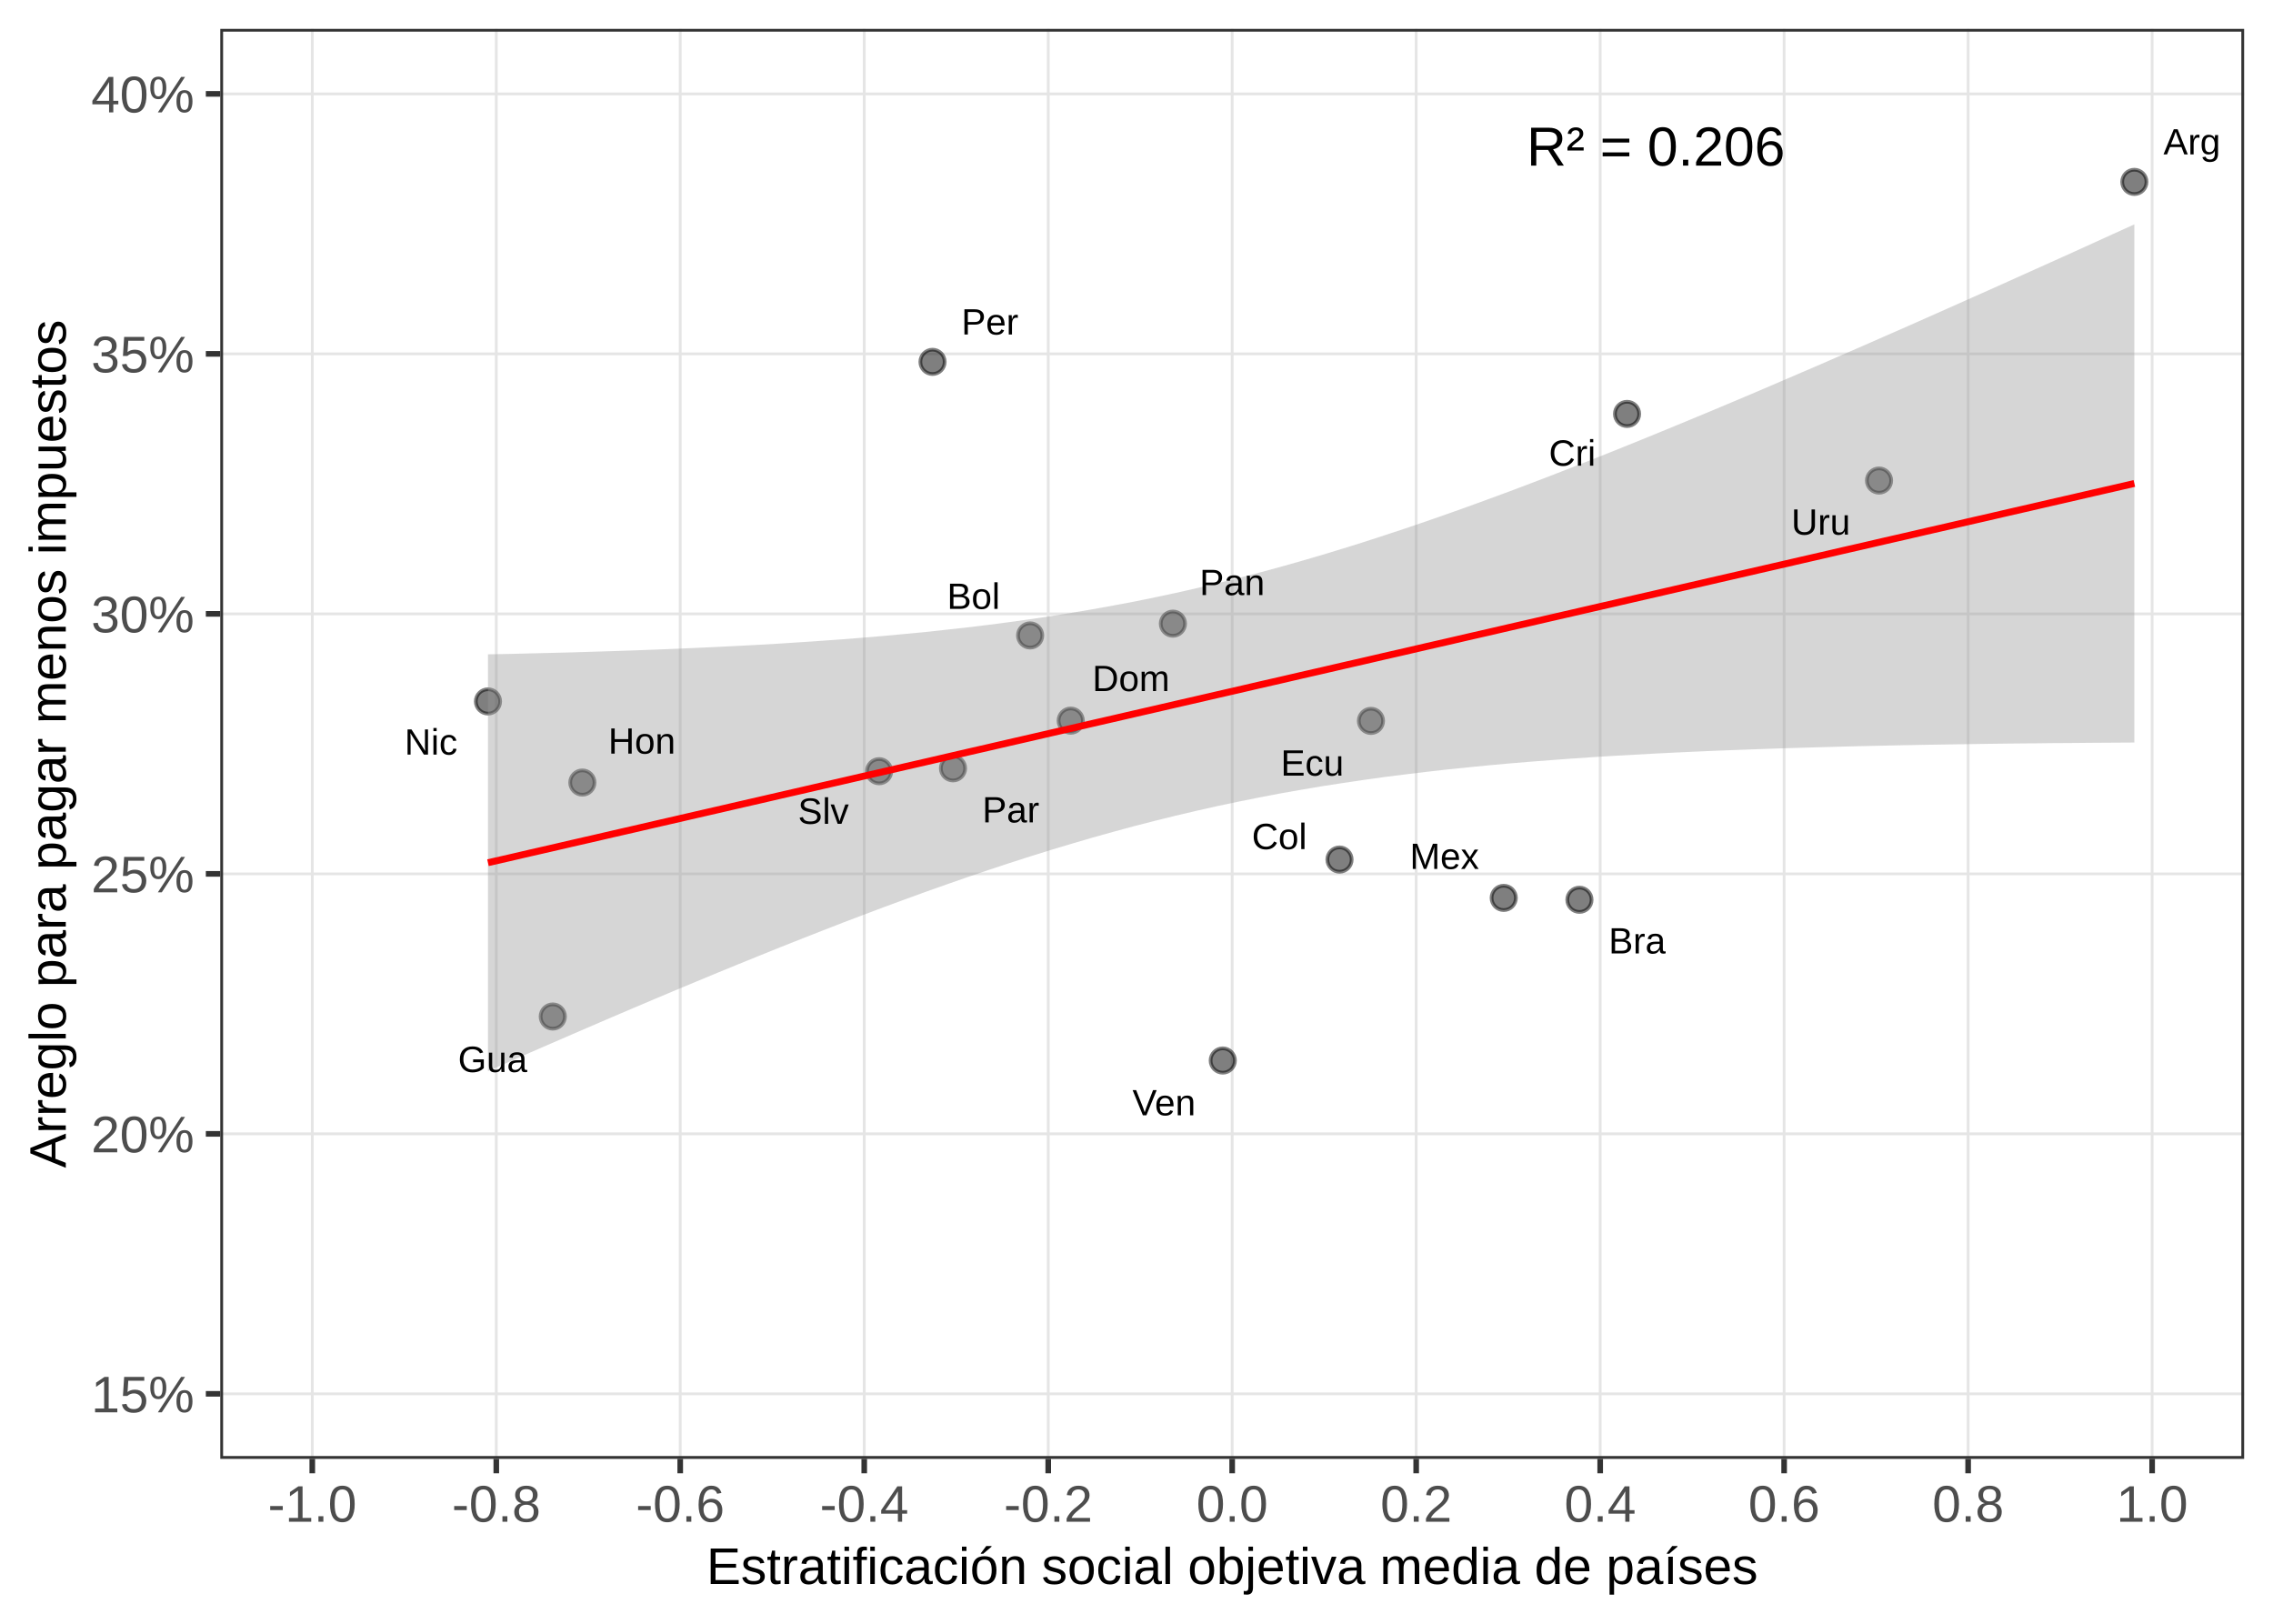
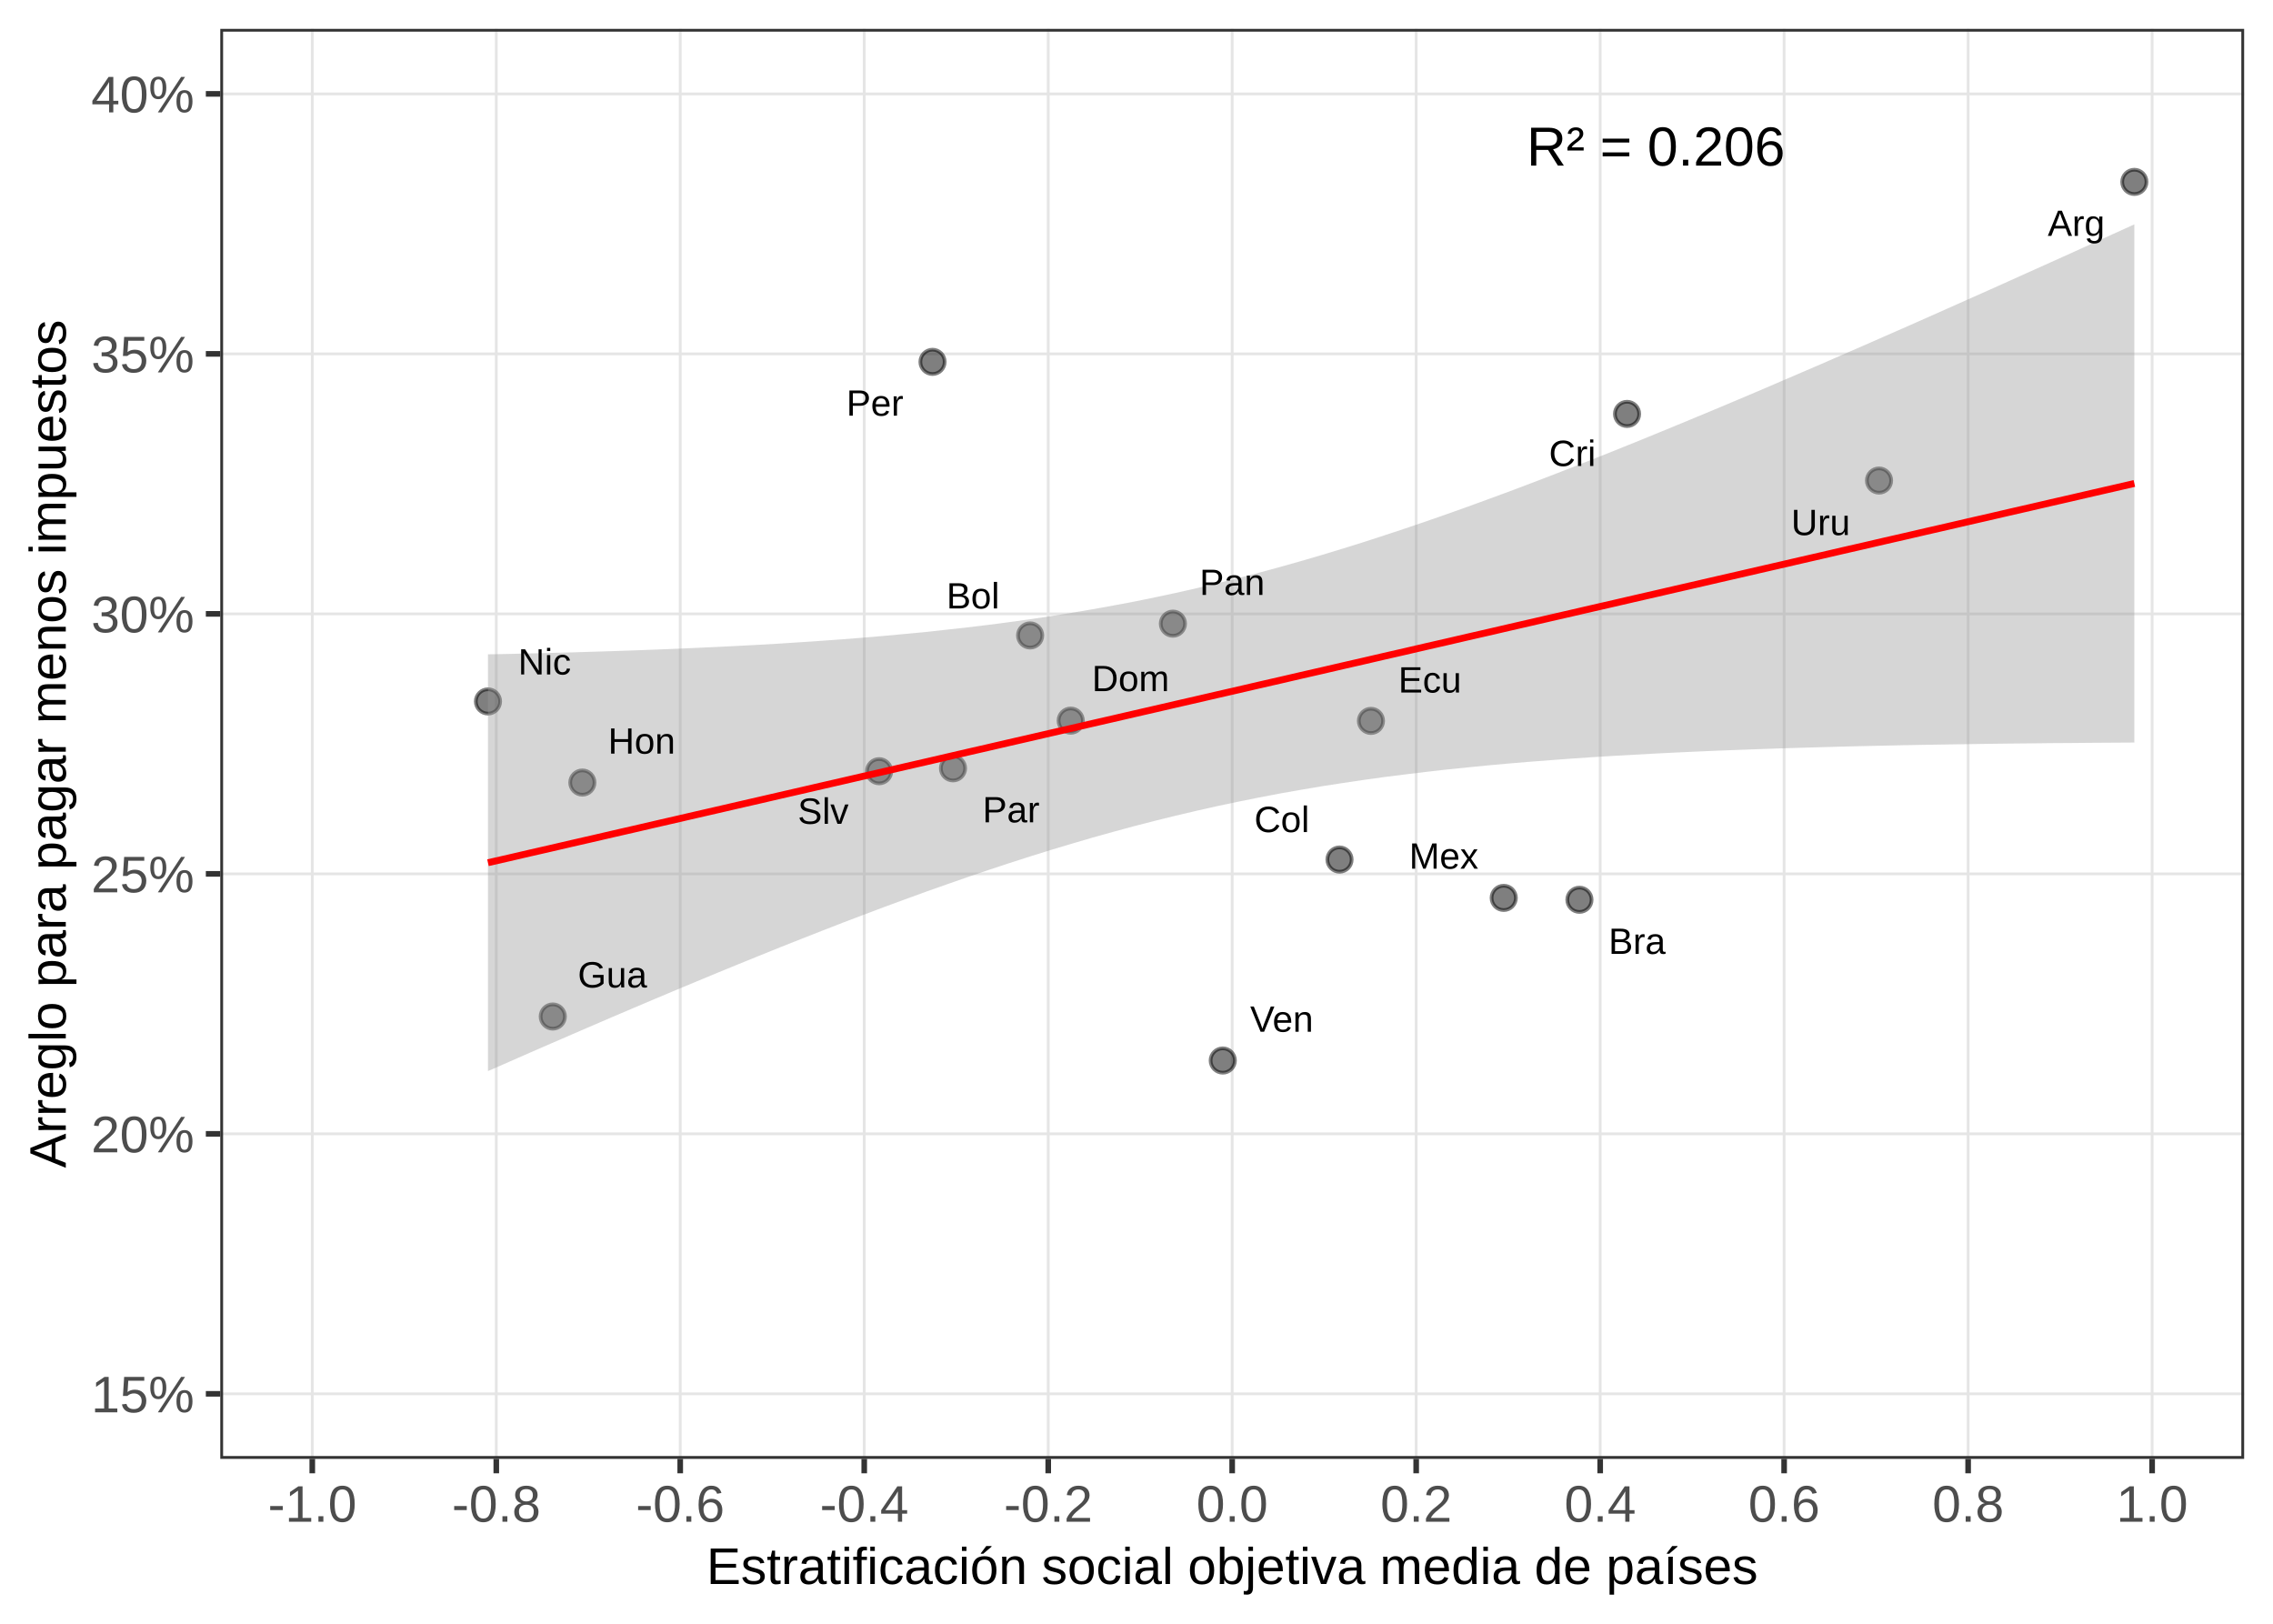
<svg xmlns="http://www.w3.org/2000/svg" width="352.80pt" height="252.00pt" viewBox="0 0 352.80 252.00">
  <g class="svglite">
    <defs>
      <style type="text/css">
    .svglite line, .svglite polyline, .svglite polygon, .svglite path, .svglite rect, .svglite circle {
      fill: none;
      stroke: #000000;
      stroke-linecap: round;
      stroke-linejoin: round;
      stroke-miterlimit: 10.00;
    }
    .svglite text {
      white-space: pre;
    }
    .svglite g.glyphgroup path {
      fill: inherit;
      stroke: none;
    }
  </style>
    </defs>
    <rect width="100%" height="100%" style="stroke: none; fill: #FFFFFF;" />
    <defs>
      <clipPath id="cpMC4wMHwzNTIuODB8MC4wMHwyNTIuMDA=">
        <rect x="0.00" y="0.00" width="352.80" height="252.00" />
      </clipPath>
    </defs>
    <g clip-path="url(#cpMC4wMHwzNTIuODB8MC4wMHwyNTIuMDA=)">
      <rect x="-0" y="0.00" width="352.80" height="252.00" style="stroke-width: 0.87; stroke: #FFFFFF; fill: #FFFFFF;" />
    </g>
    <defs>
      <clipPath id="cpMzQuMTl8MzQ4LjMyfDQuNDh8MjI2LjQx">
        <rect x="34.19" y="4.48" width="314.13" height="221.93" />
      </clipPath>
    </defs>
    <g clip-path="url(#cpMzQuMTl8MzQ4LjMyfDQuNDh8MjI2LjQx)">
      <rect x="34.19" y="4.48" width="314.13" height="221.93" style="stroke-width: 0.87; stroke: none; fill: #FFFFFF;" />
      <polyline points="34.19,216.32 348.32,216.32 " style="stroke-width: 0.43; stroke: #E5E5E5; stroke-linecap: butt;" />
      <polyline points="34.19,175.97 348.32,175.97 " style="stroke-width: 0.43; stroke: #E5E5E5; stroke-linecap: butt;" />
      <polyline points="34.19,135.62 348.32,135.62 " style="stroke-width: 0.43; stroke: #E5E5E5; stroke-linecap: butt;" />
      <polyline points="34.19,95.27 348.32,95.27 " style="stroke-width: 0.43; stroke: #E5E5E5; stroke-linecap: butt;" />
      <polyline points="34.19,54.92 348.32,54.92 " style="stroke-width: 0.43; stroke: #E5E5E5; stroke-linecap: butt;" />
      <polyline points="34.19,14.57 348.32,14.57 " style="stroke-width: 0.43; stroke: #E5E5E5; stroke-linecap: butt;" />
      <polyline points="48.47,226.41 48.47,4.48 " style="stroke-width: 0.43; stroke: #E5E5E5; stroke-linecap: butt;" />
      <polyline points="77.03,226.41 77.03,4.48 " style="stroke-width: 0.43; stroke: #E5E5E5; stroke-linecap: butt;" />
      <polyline points="105.58,226.41 105.58,4.48 " style="stroke-width: 0.43; stroke: #E5E5E5; stroke-linecap: butt;" />
      <polyline points="134.14,226.41 134.14,4.48 " style="stroke-width: 0.43; stroke: #E5E5E5; stroke-linecap: butt;" />
      <polyline points="162.70,226.41 162.70,4.48 " style="stroke-width: 0.43; stroke: #E5E5E5; stroke-linecap: butt;" />
      <polyline points="191.25,226.41 191.25,4.48 " style="stroke-width: 0.43; stroke: #E5E5E5; stroke-linecap: butt;" />
      <polyline points="219.81,226.41 219.81,4.48 " style="stroke-width: 0.43; stroke: #E5E5E5; stroke-linecap: butt;" />
      <polyline points="248.37,226.41 248.37,4.48 " style="stroke-width: 0.43; stroke: #E5E5E5; stroke-linecap: butt;" />
      <polyline points="276.92,226.41 276.92,4.48 " style="stroke-width: 0.43; stroke: #E5E5E5; stroke-linecap: butt;" />
      <polyline points="305.48,226.41 305.48,4.48 " style="stroke-width: 0.43; stroke: #E5E5E5; stroke-linecap: butt;" />
      <polyline points="334.04,226.41 334.04,4.48 " style="stroke-width: 0.43; stroke: #E5E5E5; stroke-linecap: butt;" />
      <circle cx="331.28" cy="28.23" r="1.89" style="stroke-width: 0.58; stroke: #000000; stroke-opacity: 0.50; fill: #000000; fill-opacity: 0.50;" />
      <circle cx="159.89" cy="98.62" r="1.89" style="stroke-width: 0.58; stroke: #000000; stroke-opacity: 0.50; fill: #000000; fill-opacity: 0.50;" />
      <circle cx="245.15" cy="139.64" r="1.89" style="stroke-width: 0.58; stroke: #000000; stroke-opacity: 0.50; fill: #000000; fill-opacity: 0.50;" />
      <circle cx="207.91" cy="133.40" r="1.89" style="stroke-width: 0.58; stroke: #000000; stroke-opacity: 0.50; fill: #000000; fill-opacity: 0.50;" />
      <circle cx="252.54" cy="64.24" r="1.89" style="stroke-width: 0.58; stroke: #000000; stroke-opacity: 0.50; fill: #000000; fill-opacity: 0.50;" />
      <circle cx="166.19" cy="111.84" r="1.89" style="stroke-width: 0.58; stroke: #000000; stroke-opacity: 0.50; fill: #000000; fill-opacity: 0.50;" />
      <circle cx="212.79" cy="111.88" r="1.89" style="stroke-width: 0.58; stroke: #000000; stroke-opacity: 0.50; fill: #000000; fill-opacity: 0.50;" />
      <circle cx="136.45" cy="119.69" r="1.89" style="stroke-width: 0.58; stroke: #000000; stroke-opacity: 0.50; fill: #000000; fill-opacity: 0.50;" />
      <circle cx="85.80" cy="157.76" r="1.89" style="stroke-width: 0.58; stroke: #000000; stroke-opacity: 0.50; fill: #000000; fill-opacity: 0.50;" />
      <circle cx="90.39" cy="121.45" r="1.89" style="stroke-width: 0.58; stroke: #000000; stroke-opacity: 0.50; fill: #000000; fill-opacity: 0.50;" />
      <circle cx="233.40" cy="139.35" r="1.89" style="stroke-width: 0.58; stroke: #000000; stroke-opacity: 0.50; fill: #000000; fill-opacity: 0.50;" />
      <circle cx="75.74" cy="108.86" r="1.89" style="stroke-width: 0.58; stroke: #000000; stroke-opacity: 0.50; fill: #000000; fill-opacity: 0.50;" />
      <circle cx="182.05" cy="96.79" r="1.89" style="stroke-width: 0.58; stroke: #000000; stroke-opacity: 0.50; fill: #000000; fill-opacity: 0.50;" />
      <circle cx="147.92" cy="119.24" r="1.89" style="stroke-width: 0.58; stroke: #000000; stroke-opacity: 0.50; fill: #000000; fill-opacity: 0.50;" />
      <circle cx="144.74" cy="56.16" r="1.89" style="stroke-width: 0.58; stroke: #000000; stroke-opacity: 0.50; fill: #000000; fill-opacity: 0.50;" />
      <circle cx="291.65" cy="74.58" r="1.89" style="stroke-width: 0.58; stroke: #000000; stroke-opacity: 0.50; fill: #000000; fill-opacity: 0.50;" />
      <circle cx="189.79" cy="164.59" r="1.89" style="stroke-width: 0.58; stroke: #000000; stroke-opacity: 0.50; fill: #000000; fill-opacity: 0.50;" />
      <polygon points="75.74,101.55 78.98,101.49 82.21,101.41 85.45,101.33 88.68,101.25 91.92,101.15 95.15,101.05 98.39,100.94 101.62,100.82 104.85,100.69 108.09,100.55 111.32,100.40 114.56,100.24 117.79,100.07 121.03,99.88 124.26,99.67 127.50,99.45 130.73,99.22 133.97,98.96 137.20,98.69 140.44,98.39 143.67,98.08 146.90,97.73 150.14,97.37 153.37,96.98 156.61,96.56 159.84,96.11 163.08,95.63 166.31,95.11 169.55,94.56 172.78,93.98 176.02,93.37 179.25,92.71 182.49,92.02 185.72,91.29 188.96,90.52 192.19,89.72 195.42,88.88 198.66,88.00 201.89,87.09 205.13,86.14 208.36,85.16 211.60,84.15 214.83,83.10 218.07,82.03 221.30,80.93 224.54,79.80 227.77,78.65 231.01,77.47 234.24,76.28 237.47,75.06 240.71,73.82 243.94,72.56 247.18,71.29 250.41,70.00 253.65,68.70 256.88,67.38 260.12,66.05 263.35,64.71 266.59,63.36 269.82,62.00 273.06,60.63 276.29,59.24 279.53,57.85 282.76,56.46 285.99,55.05 289.23,53.64 292.46,52.22 295.70,50.80 298.93,49.37 302.17,47.93 305.40,46.49 308.64,45.05 311.87,43.60 315.11,42.14 318.34,40.69 321.58,39.23 324.81,37.76 328.04,36.29 331.28,34.82 331.28,115.24 328.04,115.26 324.81,115.28 321.58,115.31 318.34,115.33 315.11,115.37 311.87,115.40 308.64,115.44 305.40,115.49 302.17,115.54 298.93,115.59 295.70,115.65 292.46,115.72 289.23,115.79 285.99,115.87 282.76,115.96 279.53,116.05 276.29,116.15 273.06,116.26 269.82,116.38 266.59,116.50 263.35,116.64 260.12,116.79 256.88,116.95 253.65,117.13 250.41,117.31 247.18,117.51 243.94,117.73 240.71,117.97 237.47,118.22 234.24,118.49 231.01,118.78 227.77,119.10 224.54,119.43 221.30,119.80 218.07,120.19 214.83,120.60 211.60,121.05 208.36,121.53 205.13,122.03 201.89,122.58 198.66,123.15 195.42,123.77 192.19,124.42 188.96,125.10 185.72,125.83 182.49,126.59 179.25,127.39 176.02,128.22 172.78,129.10 169.55,130.00 166.31,130.95 163.08,131.92 159.84,132.93 156.61,133.97 153.37,135.04 150.14,136.14 146.90,137.27 143.67,138.41 140.44,139.59 137.20,140.78 133.97,142.00 130.73,143.23 127.50,144.49 124.26,145.76 121.03,147.04 117.79,148.35 114.56,149.66 111.32,150.99 108.09,152.33 104.85,153.68 101.62,155.04 98.39,156.41 95.15,157.79 91.92,159.18 88.68,160.58 85.45,161.98 82.21,163.39 78.98,164.81 75.74,166.23 " style="stroke-width: 0.00; stroke: none; stroke-linecap: butt; fill: #999999; fill-opacity: 0.40;" />
      <polyline points="75.74,101.55 78.98,101.49 82.21,101.41 85.45,101.33 88.68,101.25 91.92,101.15 95.15,101.05 98.39,100.94 101.62,100.82 104.85,100.69 108.09,100.55 111.32,100.40 114.56,100.24 117.79,100.07 121.03,99.88 124.26,99.67 127.50,99.45 130.73,99.22 133.97,98.96 137.20,98.69 140.44,98.39 143.67,98.08 146.90,97.73 150.14,97.37 153.37,96.98 156.61,96.56 159.84,96.11 163.08,95.63 166.31,95.11 169.55,94.56 172.78,93.98 176.02,93.37 179.25,92.71 182.49,92.02 185.72,91.29 188.96,90.52 192.19,89.72 195.42,88.88 198.66,88.00 201.89,87.09 205.13,86.14 208.36,85.16 211.60,84.15 214.83,83.10 218.07,82.03 221.30,80.93 224.54,79.80 227.77,78.65 231.01,77.47 234.24,76.28 237.47,75.06 240.71,73.82 243.94,72.56 247.18,71.29 250.41,70.00 253.65,68.70 256.88,67.38 260.12,66.05 263.35,64.71 266.59,63.36 269.82,62.00 273.06,60.63 276.29,59.24 279.53,57.85 282.76,56.46 285.99,55.05 289.23,53.64 292.46,52.22 295.70,50.80 298.93,49.37 302.17,47.93 305.40,46.49 308.64,45.05 311.87,43.60 315.11,42.14 318.34,40.69 321.58,39.23 324.81,37.76 328.04,36.29 331.28,34.82 " style="stroke-width: 1.07; stroke: none; stroke-linecap: butt;" />
      <polyline points="331.28,115.24 328.04,115.26 324.81,115.28 321.58,115.31 318.34,115.33 315.11,115.37 311.87,115.40 308.64,115.44 305.40,115.49 302.17,115.54 298.93,115.59 295.70,115.65 292.46,115.72 289.23,115.79 285.99,115.87 282.76,115.96 279.53,116.05 276.29,116.15 273.06,116.26 269.82,116.38 266.59,116.50 263.35,116.64 260.12,116.79 256.88,116.95 253.65,117.13 250.41,117.31 247.18,117.51 243.94,117.73 240.71,117.97 237.47,118.22 234.24,118.49 231.01,118.78 227.77,119.10 224.54,119.43 221.30,119.80 218.07,120.19 214.83,120.60 211.60,121.05 208.36,121.53 205.13,122.03 201.89,122.58 198.66,123.15 195.42,123.77 192.19,124.42 188.96,125.10 185.72,125.83 182.49,126.59 179.25,127.39 176.02,128.22 172.78,129.10 169.55,130.00 166.31,130.95 163.08,131.92 159.84,132.93 156.61,133.97 153.37,135.04 150.14,136.14 146.90,137.27 143.67,138.41 140.44,139.59 137.20,140.78 133.97,142.00 130.73,143.23 127.50,144.49 124.26,145.76 121.03,147.04 117.79,148.35 114.56,149.66 111.32,150.99 108.09,152.33 104.85,153.68 101.62,155.04 98.39,156.41 95.15,157.79 91.92,159.18 88.68,160.58 85.45,161.98 82.21,163.39 78.98,164.81 75.74,166.23 " style="stroke-width: 1.07; stroke: none; stroke-linecap: butt;" />
      <polyline points="75.74,133.89 78.98,133.15 82.21,132.40 85.45,131.66 88.68,130.91 91.92,130.17 95.15,129.42 98.39,128.68 101.62,127.93 104.85,127.19 108.09,126.44 111.32,125.70 114.56,124.95 117.79,124.21 121.03,123.46 124.26,122.72 127.50,121.97 130.73,121.23 133.97,120.48 137.20,119.74 140.44,118.99 143.67,118.25 146.90,117.50 150.14,116.75 153.37,116.01 156.61,115.26 159.84,114.52 163.08,113.77 166.31,113.03 169.55,112.28 172.78,111.54 176.02,110.79 179.25,110.05 182.49,109.30 185.72,108.56 188.96,107.81 192.19,107.07 195.42,106.32 198.66,105.58 201.89,104.83 205.13,104.09 208.36,103.34 211.60,102.60 214.83,101.85 218.07,101.11 221.30,100.36 224.54,99.62 227.77,98.87 231.01,98.13 234.24,97.38 237.47,96.64 240.71,95.89 243.94,95.15 247.18,94.40 250.41,93.66 253.65,92.91 256.88,92.17 260.12,91.42 263.35,90.68 266.59,89.93 269.82,89.19 273.06,88.44 276.29,87.70 279.53,86.95 282.76,86.21 285.99,85.46 289.23,84.72 292.46,83.97 295.70,83.23 298.93,82.48 302.17,81.74 305.40,80.99 308.64,80.25 311.87,79.50 315.11,78.76 318.34,78.01 321.58,77.27 324.81,76.52 328.04,75.78 331.28,75.03 " style="stroke-width: 1.07; stroke: #FF0000; stroke-linecap: butt;" />
-       <text x="340.22" y="23.96" text-anchor="middle" style="font-size: 5.69px; font-family: &quot;Arial&quot;;" textLength="8.84px" lengthAdjust="spacingAndGlyphs">Arg</text>
-       <text x="151.10" y="94.49" text-anchor="middle" style="font-size: 5.69px; font-family: &quot;Arial&quot;;" textLength="8.22px" lengthAdjust="spacingAndGlyphs">Bol</text>
-       <text x="254.11" y="147.97" text-anchor="middle" style="font-size: 5.69px; font-family: &quot;Arial&quot;;" textLength="8.84px" lengthAdjust="spacingAndGlyphs">Bra</text>
-       <text x="198.58" y="131.78" text-anchor="middle" style="font-size: 5.69px; font-family: &quot;Arial&quot;;" textLength="8.53px" lengthAdjust="spacingAndGlyphs">Col</text>
-       <text x="244.05" y="72.27" text-anchor="middle" style="font-size: 5.69px; font-family: &quot;Arial&quot;;" textLength="7.27px" lengthAdjust="spacingAndGlyphs">Cri</text>
-       <text x="175.55" y="107.25" text-anchor="middle" style="font-size: 5.69px; font-family: &quot;Arial&quot;;" textLength="12.00px" lengthAdjust="spacingAndGlyphs">Dom</text>
-       <text x="203.69" y="120.37" text-anchor="middle" style="font-size: 5.69px; font-family: &quot;Arial&quot;;" textLength="9.80px" lengthAdjust="spacingAndGlyphs">Ecu</text>
-       <text x="127.80" y="127.85" text-anchor="middle" style="font-size: 5.69px; font-family: &quot;Arial&quot;;" textLength="7.91px" lengthAdjust="spacingAndGlyphs">Slv</text>
-       <text x="76.47" y="166.37" text-anchor="middle" style="font-size: 5.69px; font-family: &quot;Arial&quot;;" textLength="10.73px" lengthAdjust="spacingAndGlyphs">Gua</text>
-       <text x="99.63" y="116.96" text-anchor="middle" style="font-size: 5.69px; font-family: &quot;Arial&quot;;" textLength="10.42px" lengthAdjust="spacingAndGlyphs">Hon</text>
-       <text x="224.19" y="134.85" text-anchor="middle" style="font-size: 5.69px; font-family: &quot;Arial&quot;;" textLength="10.73px" lengthAdjust="spacingAndGlyphs">Mex</text>
-       <text x="66.90" y="117.11" text-anchor="middle" style="font-size: 5.69px; font-family: &quot;Arial&quot;;" textLength="8.22px" lengthAdjust="spacingAndGlyphs">Nic</text>
-       <text x="191.25" y="92.35" text-anchor="middle" style="font-size: 5.69px; font-family: &quot;Arial&quot;;" textLength="10.11px" lengthAdjust="spacingAndGlyphs">Pan</text>
-       <text x="156.89" y="127.63" text-anchor="middle" style="font-size: 5.69px; font-family: &quot;Arial&quot;;" textLength="8.84px" lengthAdjust="spacingAndGlyphs">Par</text>
-       <text x="153.65" y="51.91" text-anchor="middle" style="font-size: 5.69px; font-family: &quot;Arial&quot;;" textLength="8.84px" lengthAdjust="spacingAndGlyphs">Per</text>
-       <text x="282.62" y="82.97" text-anchor="middle" style="font-size: 5.69px; font-family: &quot;Arial&quot;;" textLength="9.16px" lengthAdjust="spacingAndGlyphs">Uru</text>
-       <text x="180.67" y="173.09" text-anchor="middle" style="font-size: 5.69px; font-family: &quot;Arial&quot;;" textLength="9.80px" lengthAdjust="spacingAndGlyphs">Ven</text>
+       <text x="322.26" y="36.61" text-anchor="middle" style="font-size: 5.69px; font-family: &quot;Arial&quot;;" textLength="8.84px" lengthAdjust="spacingAndGlyphs">Arg</text>
+       <text x="151.02" y="94.43" text-anchor="middle" style="font-size: 5.69px; font-family: &quot;Arial&quot;;" textLength="8.22px" lengthAdjust="spacingAndGlyphs">Bol</text>
+       <text x="254.10" y="148.04" text-anchor="middle" style="font-size: 5.69px; font-family: &quot;Arial&quot;;" textLength="8.84px" lengthAdjust="spacingAndGlyphs">Bra</text>
+       <text x="198.96" y="129.13" text-anchor="middle" style="font-size: 5.69px; font-family: &quot;Arial&quot;;" textLength="8.53px" lengthAdjust="spacingAndGlyphs">Col</text>
+       <text x="244.06" y="72.32" text-anchor="middle" style="font-size: 5.69px; font-family: &quot;Arial&quot;;" textLength="7.27px" lengthAdjust="spacingAndGlyphs">Cri</text>
+       <text x="175.49" y="107.26" text-anchor="middle" style="font-size: 5.69px; font-family: &quot;Arial&quot;;" textLength="12.00px" lengthAdjust="spacingAndGlyphs">Dom</text>
+       <text x="221.94" y="107.47" text-anchor="middle" style="font-size: 5.69px; font-family: &quot;Arial&quot;;" textLength="9.80px" lengthAdjust="spacingAndGlyphs">Ecu</text>
+       <text x="127.77" y="127.85" text-anchor="middle" style="font-size: 5.69px; font-family: &quot;Arial&quot;;" textLength="7.91px" lengthAdjust="spacingAndGlyphs">Slv</text>
+       <text x="95.06" y="153.25" text-anchor="middle" style="font-size: 5.69px; font-family: &quot;Arial&quot;;" textLength="10.73px" lengthAdjust="spacingAndGlyphs">Gua</text>
+       <text x="99.60" y="116.96" text-anchor="middle" style="font-size: 5.69px; font-family: &quot;Arial&quot;;" textLength="10.42px" lengthAdjust="spacingAndGlyphs">Hon</text>
+       <text x="224.09" y="134.81" text-anchor="middle" style="font-size: 5.69px; font-family: &quot;Arial&quot;;" textLength="10.73px" lengthAdjust="spacingAndGlyphs">Mex</text>
+       <text x="84.53" y="104.67" text-anchor="middle" style="font-size: 5.69px; font-family: &quot;Arial&quot;;" textLength="8.22px" lengthAdjust="spacingAndGlyphs">Nic</text>
+       <text x="191.25" y="92.33" text-anchor="middle" style="font-size: 5.69px; font-family: &quot;Arial&quot;;" textLength="10.11px" lengthAdjust="spacingAndGlyphs">Pan</text>
+       <text x="156.93" y="127.62" text-anchor="middle" style="font-size: 5.69px; font-family: &quot;Arial&quot;;" textLength="8.84px" lengthAdjust="spacingAndGlyphs">Par</text>
+       <text x="135.80" y="64.51" text-anchor="middle" style="font-size: 5.69px; font-family: &quot;Arial&quot;;" textLength="8.84px" lengthAdjust="spacingAndGlyphs">Per</text>
+       <text x="282.60" y="83.04" text-anchor="middle" style="font-size: 5.69px; font-family: &quot;Arial&quot;;" textLength="9.16px" lengthAdjust="spacingAndGlyphs">Uru</text>
+       <text x="198.94" y="160.12" text-anchor="middle" style="font-size: 5.69px; font-family: &quot;Arial&quot;;" textLength="9.80px" lengthAdjust="spacingAndGlyphs">Ven</text>
      <text x="236.95" y="25.70" style="font-size: 8.54px; font-family: &quot;Arial&quot;;" textLength="40.11px" lengthAdjust="spacingAndGlyphs">R² = 0.206</text>
      <rect x="34.19" y="4.48" width="314.13" height="221.93" style="stroke-width: 0.87; stroke: #333333;" />
    </g>
    <g clip-path="url(#cpMC4wMHwzNTIuODB8MC4wMHwyNTIuMDA=)">
      <text x="30.16" y="219.19" text-anchor="end" style="font-size: 8.00px;fill: #4D4D4D; font-family: &quot;Arial&quot;;" textLength="16.02px" lengthAdjust="spacingAndGlyphs">15%</text>
      <text x="30.16" y="178.84" text-anchor="end" style="font-size: 8.00px;fill: #4D4D4D; font-family: &quot;Arial&quot;;" textLength="16.02px" lengthAdjust="spacingAndGlyphs">20%</text>
      <text x="30.16" y="138.49" text-anchor="end" style="font-size: 8.00px;fill: #4D4D4D; font-family: &quot;Arial&quot;;" textLength="16.02px" lengthAdjust="spacingAndGlyphs">25%</text>
      <text x="30.16" y="98.14" text-anchor="end" style="font-size: 8.00px;fill: #4D4D4D; font-family: &quot;Arial&quot;;" textLength="16.02px" lengthAdjust="spacingAndGlyphs">30%</text>
      <text x="30.16" y="57.79" text-anchor="end" style="font-size: 8.00px;fill: #4D4D4D; font-family: &quot;Arial&quot;;" textLength="16.02px" lengthAdjust="spacingAndGlyphs">35%</text>
      <text x="30.16" y="17.44" text-anchor="end" style="font-size: 8.00px;fill: #4D4D4D; font-family: &quot;Arial&quot;;" textLength="16.02px" lengthAdjust="spacingAndGlyphs">40%</text>
      <polyline points="31.95,216.32 34.19,216.32 " style="stroke-width: 0.87; stroke: #333333; stroke-linecap: butt;" />
      <polyline points="31.95,175.97 34.19,175.97 " style="stroke-width: 0.87; stroke: #333333; stroke-linecap: butt;" />
      <polyline points="31.95,135.62 34.19,135.62 " style="stroke-width: 0.87; stroke: #333333; stroke-linecap: butt;" />
      <polyline points="31.95,95.27 34.19,95.27 " style="stroke-width: 0.87; stroke: #333333; stroke-linecap: butt;" />
      <polyline points="31.95,54.92 34.19,54.92 " style="stroke-width: 0.87; stroke: #333333; stroke-linecap: butt;" />
      <polyline points="31.95,14.57 34.19,14.57 " style="stroke-width: 0.87; stroke: #333333; stroke-linecap: butt;" />
      <polyline points="48.47,228.65 48.47,226.41 " style="stroke-width: 0.87; stroke: #333333; stroke-linecap: butt;" />
      <polyline points="77.03,228.65 77.03,226.41 " style="stroke-width: 0.87; stroke: #333333; stroke-linecap: butt;" />
      <polyline points="105.58,228.65 105.58,226.41 " style="stroke-width: 0.87; stroke: #333333; stroke-linecap: butt;" />
      <polyline points="134.14,228.65 134.14,226.41 " style="stroke-width: 0.87; stroke: #333333; stroke-linecap: butt;" />
      <polyline points="162.70,228.65 162.70,226.41 " style="stroke-width: 0.87; stroke: #333333; stroke-linecap: butt;" />
      <polyline points="191.25,228.65 191.25,226.41 " style="stroke-width: 0.87; stroke: #333333; stroke-linecap: butt;" />
      <polyline points="219.81,228.65 219.81,226.41 " style="stroke-width: 0.87; stroke: #333333; stroke-linecap: butt;" />
      <polyline points="248.37,228.65 248.37,226.41 " style="stroke-width: 0.87; stroke: #333333; stroke-linecap: butt;" />
      <polyline points="276.92,228.65 276.92,226.41 " style="stroke-width: 0.87; stroke: #333333; stroke-linecap: butt;" />
      <polyline points="305.48,228.65 305.48,226.41 " style="stroke-width: 0.87; stroke: #333333; stroke-linecap: butt;" />
      <polyline points="334.04,228.65 334.04,226.41 " style="stroke-width: 0.87; stroke: #333333; stroke-linecap: butt;" />
      <text x="48.47" y="236.17" text-anchor="middle" style="font-size: 8.00px;fill: #4D4D4D; font-family: &quot;Arial&quot;;" textLength="13.80px" lengthAdjust="spacingAndGlyphs">-1.0</text>
      <text x="77.03" y="236.17" text-anchor="middle" style="font-size: 8.00px;fill: #4D4D4D; font-family: &quot;Arial&quot;;" textLength="13.80px" lengthAdjust="spacingAndGlyphs">-0.8</text>
      <text x="105.58" y="236.17" text-anchor="middle" style="font-size: 8.00px;fill: #4D4D4D; font-family: &quot;Arial&quot;;" textLength="13.80px" lengthAdjust="spacingAndGlyphs">-0.6</text>
      <text x="134.14" y="236.17" text-anchor="middle" style="font-size: 8.00px;fill: #4D4D4D; font-family: &quot;Arial&quot;;" textLength="13.80px" lengthAdjust="spacingAndGlyphs">-0.4</text>
      <text x="162.70" y="236.17" text-anchor="middle" style="font-size: 8.00px;fill: #4D4D4D; font-family: &quot;Arial&quot;;" textLength="13.80px" lengthAdjust="spacingAndGlyphs">-0.2</text>
      <text x="191.25" y="236.17" text-anchor="middle" style="font-size: 8.00px;fill: #4D4D4D; font-family: &quot;Arial&quot;;" textLength="11.12px" lengthAdjust="spacingAndGlyphs">0.0</text>
      <text x="219.81" y="236.17" text-anchor="middle" style="font-size: 8.00px;fill: #4D4D4D; font-family: &quot;Arial&quot;;" textLength="11.12px" lengthAdjust="spacingAndGlyphs">0.2</text>
      <text x="248.37" y="236.17" text-anchor="middle" style="font-size: 8.00px;fill: #4D4D4D; font-family: &quot;Arial&quot;;" textLength="11.12px" lengthAdjust="spacingAndGlyphs">0.4</text>
      <text x="276.92" y="236.17" text-anchor="middle" style="font-size: 8.00px;fill: #4D4D4D; font-family: &quot;Arial&quot;;" textLength="11.12px" lengthAdjust="spacingAndGlyphs">0.6</text>
      <text x="305.48" y="236.17" text-anchor="middle" style="font-size: 8.00px;fill: #4D4D4D; font-family: &quot;Arial&quot;;" textLength="11.12px" lengthAdjust="spacingAndGlyphs">0.8</text>
      <text x="334.04" y="236.17" text-anchor="middle" style="font-size: 8.00px;fill: #4D4D4D; font-family: &quot;Arial&quot;;" textLength="11.12px" lengthAdjust="spacingAndGlyphs">1.0</text>
      <text x="191.25" y="245.83" text-anchor="middle" style="font-size: 8.00px; font-family: &quot;Arial&quot;;" textLength="163.28px" lengthAdjust="spacingAndGlyphs">Estratificación social objetiva media de países</text>
      <text transform="translate(10.21,115.45) rotate(-90)" text-anchor="middle" style="font-size: 8.00px; font-family: &quot;Arial&quot;;" textLength="131.73px" lengthAdjust="spacingAndGlyphs">Arreglo para pagar menos impuestos</text>
    </g>
  </g>
</svg>
